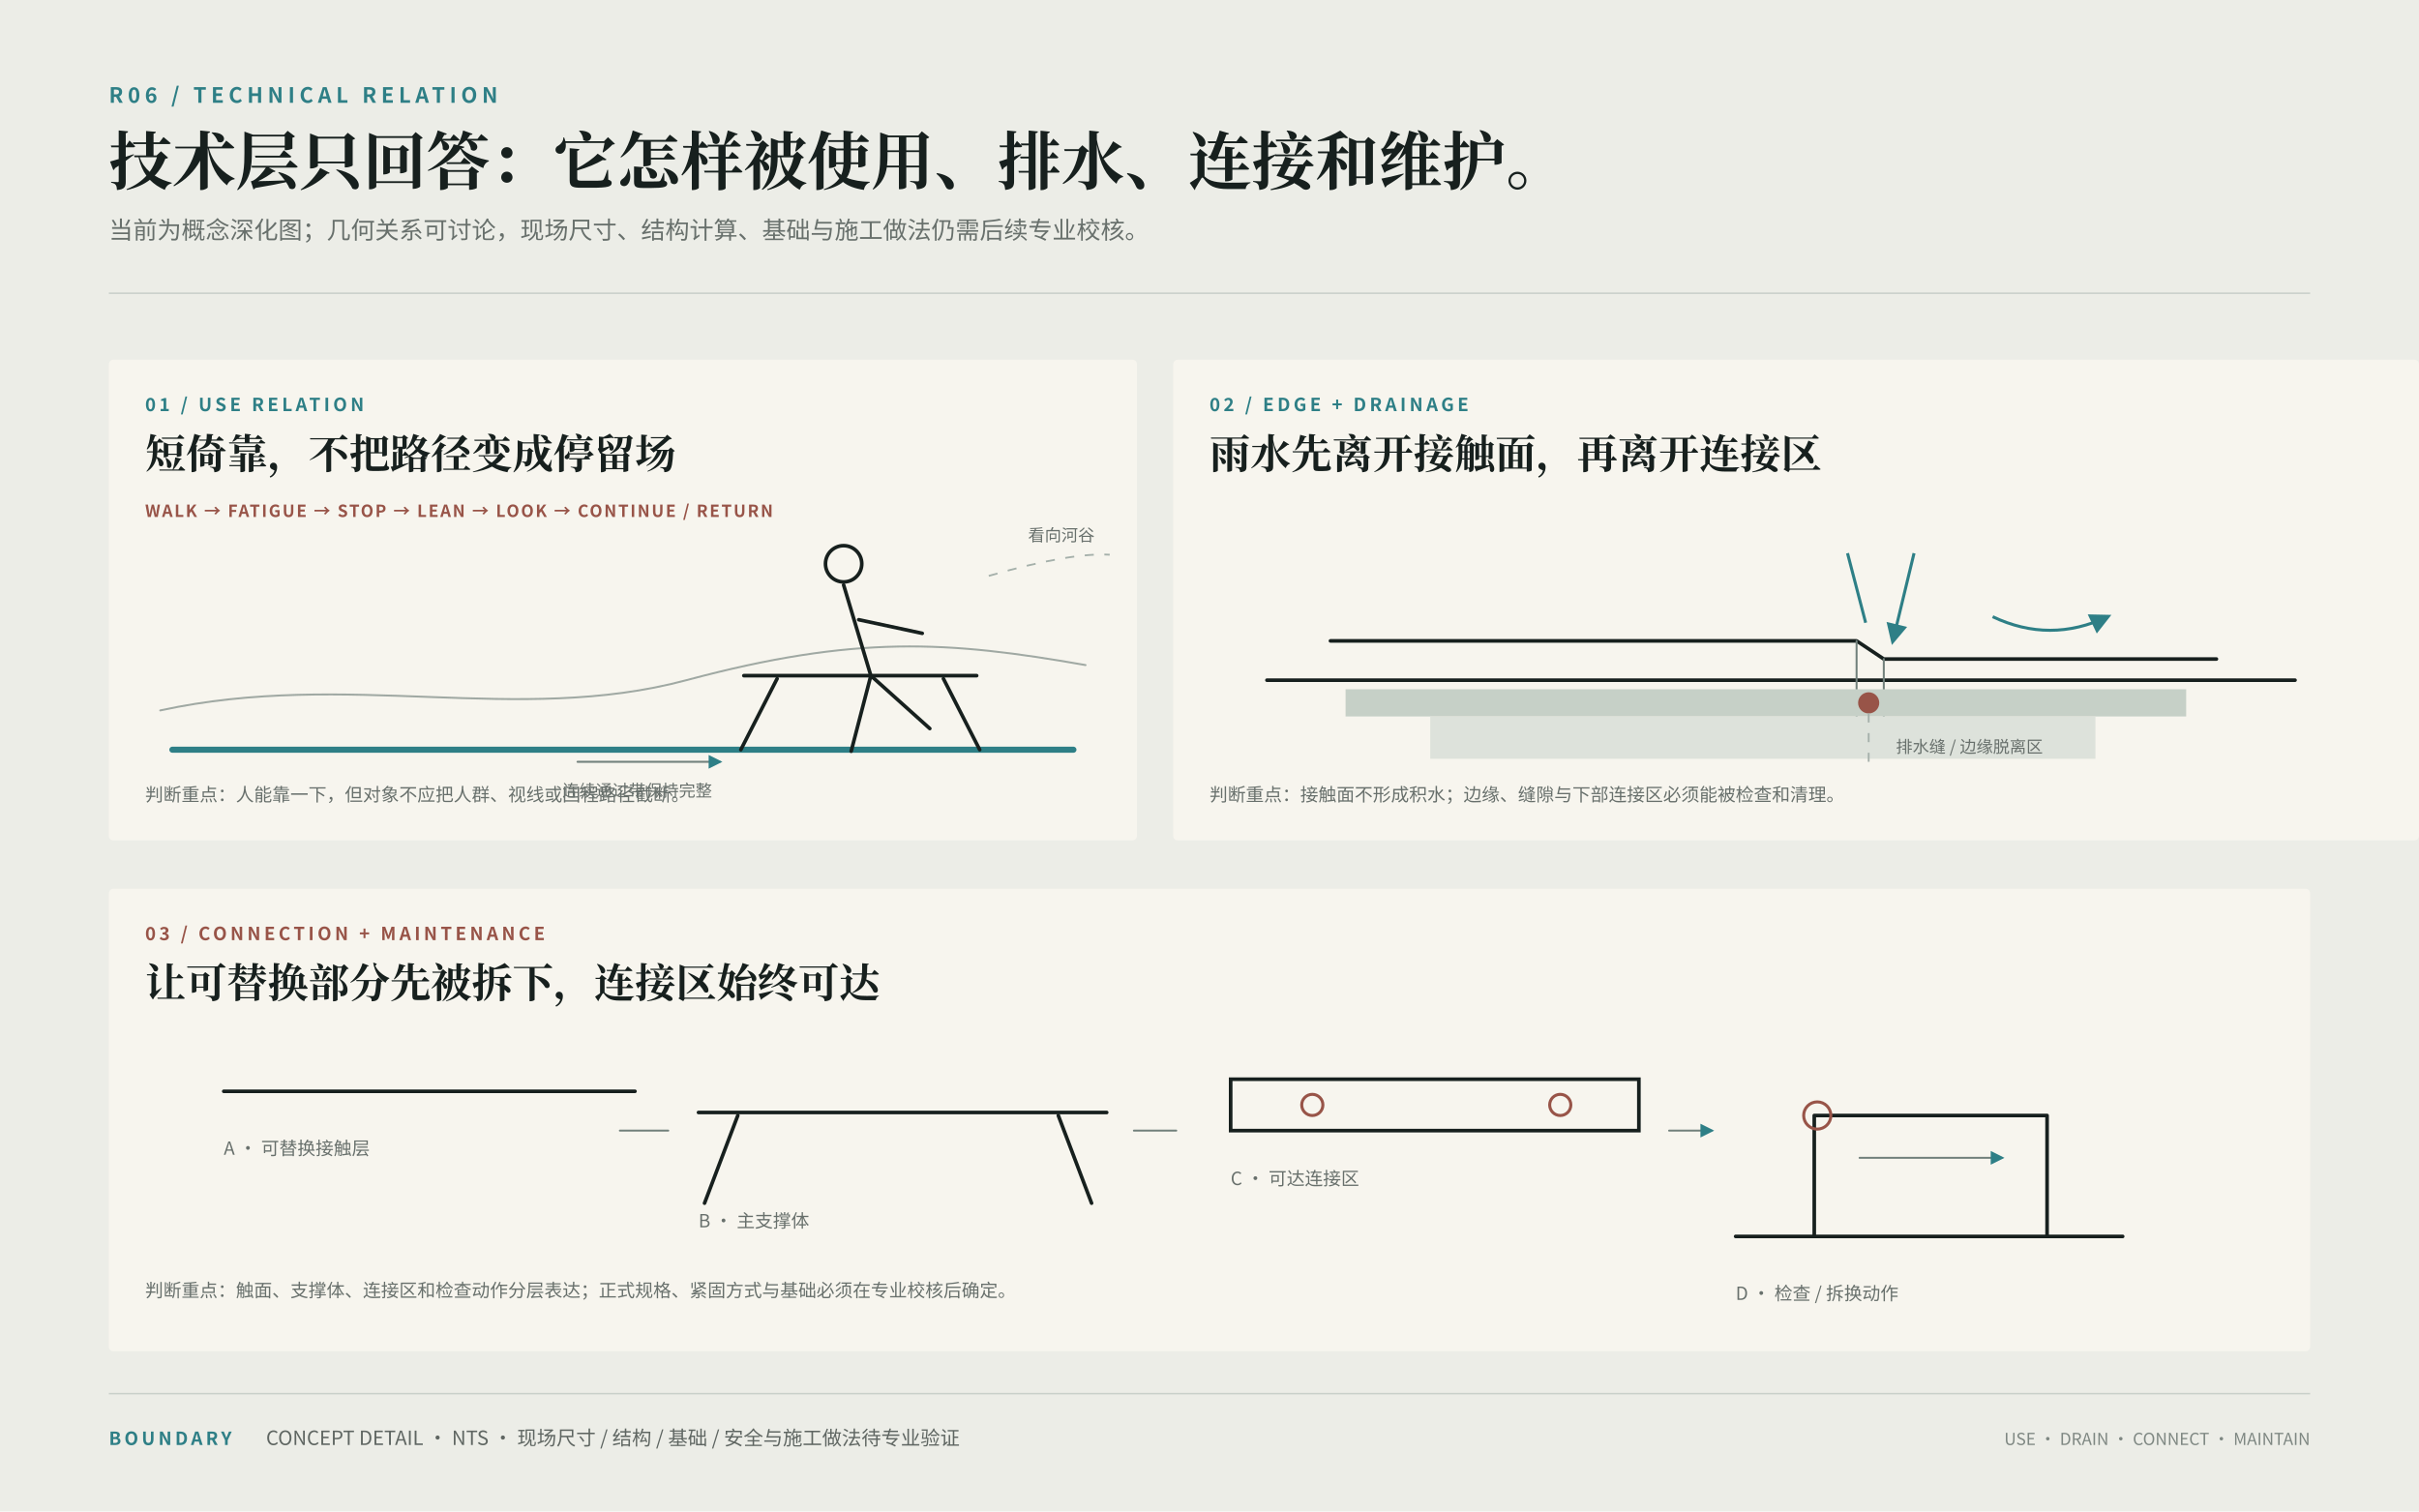
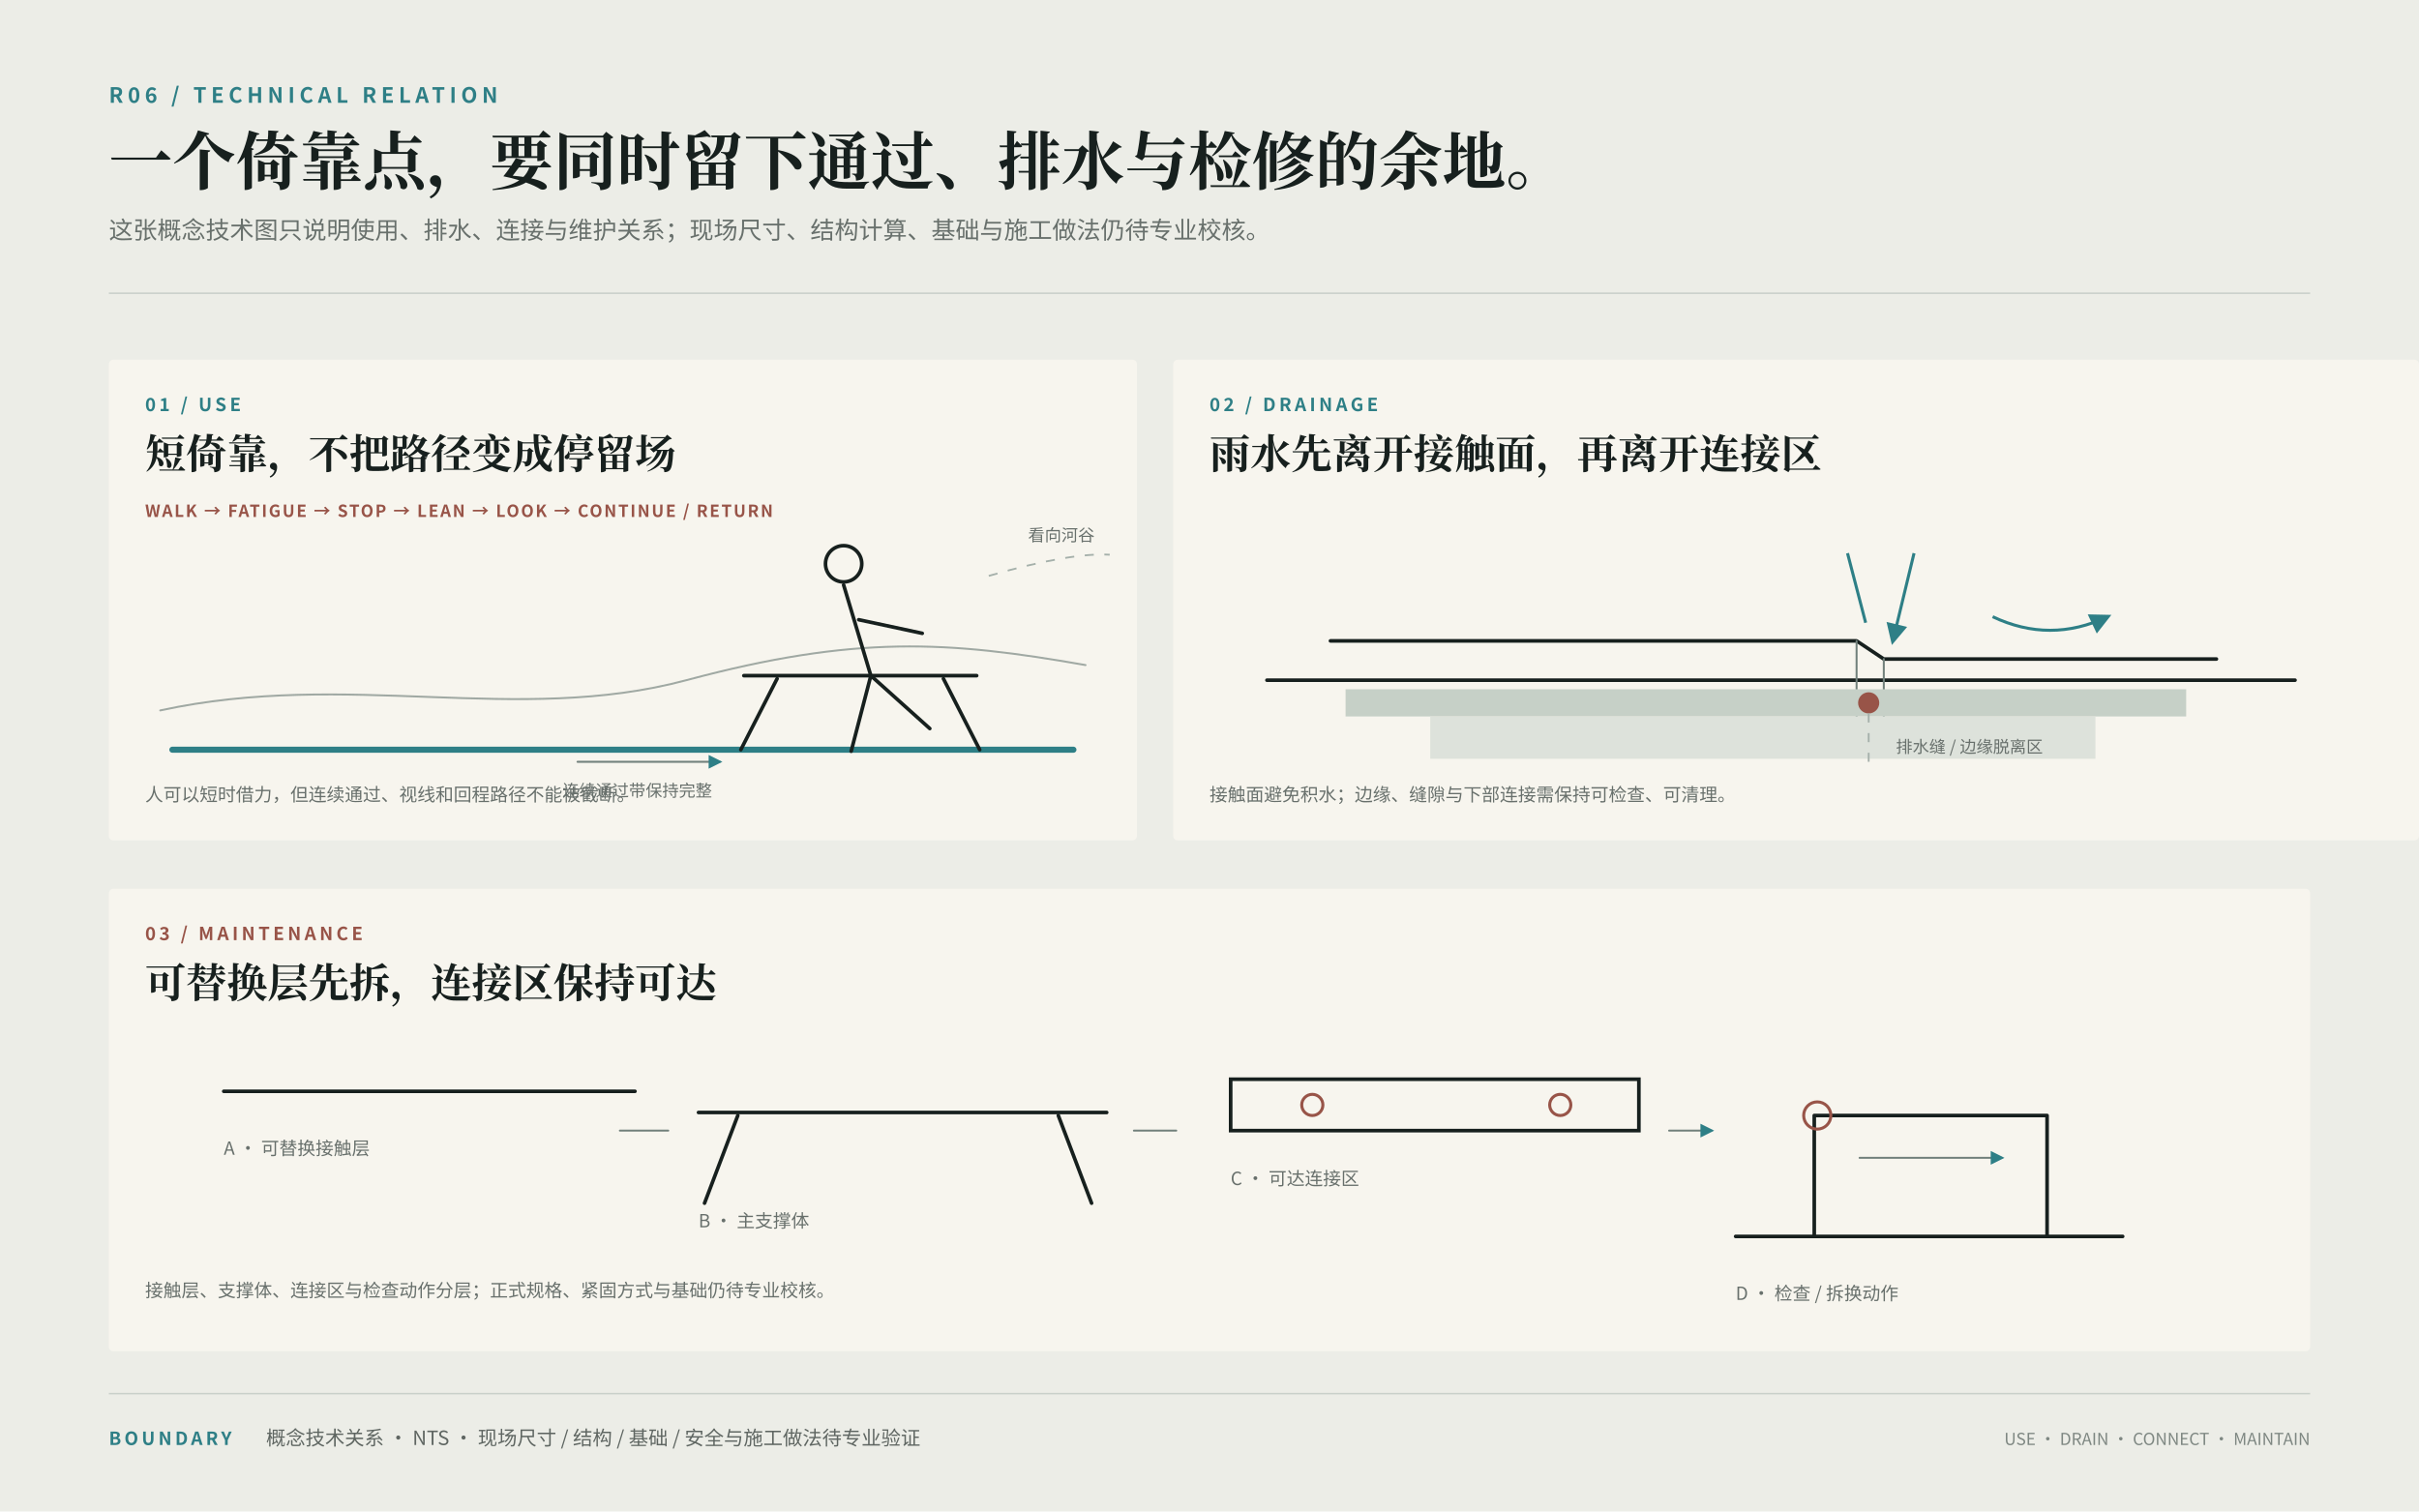
<svg xmlns="http://www.w3.org/2000/svg" width="1600" height="1000" viewBox="0 0 1600 1000" role="img" aria-labelledby="title desc">
  <defs>
    <style>
.sans{font-family:"Noto Sans CJK SC","Microsoft YaHei",Arial,sans-serif}.serif{font-family:"Noto Serif CJK SC","Songti SC","SimSun",serif}.ink{fill:#17201E}.muted{fill:#68706C}.water{stroke:#2E7F86}.seal{fill:#985448}.line{fill:none;stroke:#17201E;stroke-width:2.4;stroke-linecap:round;stroke-linejoin:round}.thin{fill:none;stroke:#71807B;stroke-width:1.3;stroke-linecap:round}.ghost{fill:none;stroke:#A5B0AA;stroke-width:1.2;stroke-dasharray:6 7}.route{fill:none;stroke:#2E7F86;stroke-width:4;stroke-linecap:round}.surface{fill:#DDE2DB}.surface2{fill:#C6D0C7}.paper{fill:#F7F5EE}.dark{fill:#0D2429}
</style>
    <marker id="arrow" viewBox="0 0 10 10" refX="8" refY="5" markerWidth="7" markerHeight="7" orient="auto-start-reverse">
      <path d="M0 0L10 5L0 10Z" fill="#2E7F86" />
    </marker>
  </defs>
  <rect width="1600" height="1000" fill="#ECEDE7" />
  <g class="sans">
    <text x="72" y="68" font-size="14" font-weight="700" letter-spacing="3" fill="#2E7F86">R06 / TECHNICAL RELATION</text>
-     <text x="72" y="122" class="serif ink" font-size="42" font-weight="700">技术层只回答：它怎样被使用、排水、连接和维护。</text>
-     <text x="72" y="158" class="muted" font-size="16">当前为概念深化图；几何关系可讨论，现场尺寸、结构计算、基础与施工做法仍需后续专业校核。</text>
+     <text x="72" y="122" class="serif ink" font-size="42" font-weight="700">一个倚靠点，要同时留下通过、排水与检修的余地。</text>
+     <text x="72" y="158" class="muted" font-size="16">这张概念技术图只说明使用、排水、连接与维护关系；现场尺寸、结构计算、基础与施工做法仍待专业校核。</text>
  </g>
  <line x1="72" y1="194" x2="1528" y2="194" stroke="#C9D0CA" />
  <g transform="translate(72 238)">
    <g>
      <rect width="680" height="318" rx="3" class="paper" />
-       <text x="24" y="34" class="sans" font-size="12" font-weight="700" letter-spacing="2.2" fill="#2E7F86">01 / USE RELATION</text>
+       <text x="24" y="34" class="sans" font-size="12" font-weight="700" letter-spacing="2.2" fill="#2E7F86">01 / USE</text>
      <text x="24" y="72" class="serif ink" font-size="27" font-weight="700">短倚靠，不把路径变成停留场</text>
      <text x="24" y="104" class="sans" font-size="11" font-weight="700" letter-spacing="1.1" fill="#985448">WALK → FATIGUE → STOP → LEAN → LOOK → CONTINUE / RETURN</text>
      <path d="M34 232 C158 205 270 242 382 212 S555 186 646 202" class="thin" opacity=".65" />
      <path d="M42 258 H638" class="route" />
      <path d="M420 209 H574" class="line" stroke-width="7" />
      <path d="M442 211 l-24 47 M552 211 l24 47" class="line" />
      <g transform="translate(486 135)" class="line">
        <circle cx="0" cy="0" r="12" />
        <path d="M0 14l18 60m-8-37l42 9m-34 28l-13 50m13-50l39 35" />
      </g>
      <path d="M582 143 C620 132 646 128 662 129" class="ghost" />
      <text x="608" y="120" class="sans muted" font-size="11">看向河谷</text>
      <path d="M310 266H404" class="thin" marker-end="url(#arrow)" />
      <text x="300" y="289" class="sans muted" font-size="11">连续通过带保持完整</text>
-       <text x="24" y="292" class="sans muted" font-size="12">判断重点：人能靠一下，但对象不应把人群、视线或回程路径截断。</text>
+       <text x="24" y="292" class="sans muted" font-size="12">人可以短时借力，但连续通过、视线和回程路径不能被截断。</text>
    </g>
    <g transform="translate(704)">
      <rect width="824" height="318" rx="3" class="paper" />
-       <text x="24" y="34" class="sans" font-size="12" font-weight="700" letter-spacing="2.2" fill="#2E7F86">02 / EDGE + DRAINAGE</text>
+       <text x="24" y="34" class="sans" font-size="12" font-weight="700" letter-spacing="2.2" fill="#2E7F86">02 / DRAINAGE</text>
      <text x="24" y="72" class="serif ink" font-size="27" font-weight="700">雨水先离开接触面，再离开连接区</text>
      <path d="M62 212 H742" class="line" />
      <path d="M104 186 H452 L470 198 H690" class="line" stroke-width="7" />
      <path d="M452 186 L452 236" class="thin" />
      <path d="M470 198 L470 236" class="thin" />
      <path d="M446 128 L458 174 M490 128 L476 186" class="water" fill="none" stroke-width="2" marker-end="url(#arrow)" />
      <path d="M542 170 q38 18 76 0" class="water" fill="none" stroke-width="2" marker-end="url(#arrow)" />
      <rect x="114" y="218" width="556" height="18" class="surface2" />
      <rect x="170" y="236" width="440" height="28" class="surface" />
      <circle cx="460" cy="227" r="7" fill="#985448" />
      <path d="M460 234v37" class="ghost" />
      <text x="478" y="260" class="sans muted" font-size="11">排水缝 / 边缘脱离区</text>
-       <text x="24" y="292" class="sans muted" font-size="12">判断重点：接触面不形成积水；边缘、缝隙与下部连接区必须能被检查和清理。</text>
+       <text x="24" y="292" class="sans muted" font-size="12">接触面避免积水；边缘、缝隙与下部连接需保持可检查、可清理。</text>
    </g>
    <g transform="translate(0 350)">
      <rect width="1456" height="306" rx="3" class="paper" />
-       <text x="24" y="34" class="sans" font-size="12" font-weight="700" letter-spacing="2.2" fill="#985448">03 / CONNECTION + MAINTENANCE</text>
-       <text x="24" y="72" class="serif ink" font-size="27" font-weight="700">让可替换部分先被拆下，连接区始终可达</text>
+       <text x="24" y="34" class="sans" font-size="12" font-weight="700" letter-spacing="2.2" fill="#985448">03 / MAINTENANCE</text>
+       <text x="24" y="72" class="serif ink" font-size="27" font-weight="700">可替换层先拆，连接区保持可达</text>
      <g transform="translate(76 118)">
        <path d="M0 16H272" class="line" stroke-width="12" />
        <text x="0" y="58" class="sans muted" font-size="12">A · 可替换接触层</text>
      </g>
      <g transform="translate(390 132)">
        <path d="M0 16H270" class="line" stroke-width="7" />
        <path d="M26 18l-22 58 M238 18l22 58" class="line" />
        <text x="0" y="92" class="sans muted" font-size="12">B · 主支撑体</text>
      </g>
      <g transform="translate(724 118)">
        <rect x="18" y="8" width="270" height="34" fill="none" stroke="#17201E" stroke-width="2.4" />
        <circle cx="72" cy="25" r="7" fill="none" stroke="#985448" stroke-width="2" />
        <circle cx="236" cy="25" r="7" fill="none" stroke="#985448" stroke-width="2" />
        <text x="18" y="78" class="sans muted" font-size="12">C · 可达连接区</text>
      </g>
      <g transform="translate(1076 106)">
        <path d="M0 124H256" class="line" />
        <path d="M52 124V44H206V124" class="line" />
        <path d="M82 72h94" class="thin" marker-end="url(#arrow)" />
        <circle cx="54" cy="44" r="9" fill="none" stroke="#985448" stroke-width="2" />
        <text x="0" y="166" class="sans muted" font-size="12">D · 检查 / 拆换动作</text>
      </g>
      <path d="M338 160h32 M678 160h28 M1032 160h28" class="thin" marker-end="url(#arrow)" />
-       <text x="24" y="270" class="sans muted" font-size="12">判断重点：触面、支撑体、连接区和检查动作分层表达；正式规格、紧固方式与基础必须在专业校核后确定。</text>
+       <text x="24" y="270" class="sans muted" font-size="12">接触层、支撑体、连接区与检查动作分层；正式规格、紧固方式与基础仍待专业校核。</text>
    </g>
  </g>
  <g transform="translate(72 922)" class="sans">
    <line x1="0" y1="0" x2="1456" y2="0" stroke="#C9D0CA" />
    <text y="34" font-size="12" font-weight="700" fill="#2E7F86" letter-spacing="2.1">BOUNDARY</text>
-     <text x="104" y="34" font-size="13" fill="#5F6662">CONCEPT DETAIL · NTS · 现场尺寸 / 结构 / 基础 / 安全与施工做法待专业验证</text>
+     <text x="104" y="34" font-size="13" fill="#5F6662">概念技术关系 · NTS · 现场尺寸 / 结构 / 基础 / 安全与施工做法待专业验证</text>
    <text x="1456" y="34" text-anchor="end" font-size="11" fill="#7E8782">USE · DRAIN · CONNECT · MAINTAIN</text>
  </g>
</svg>
